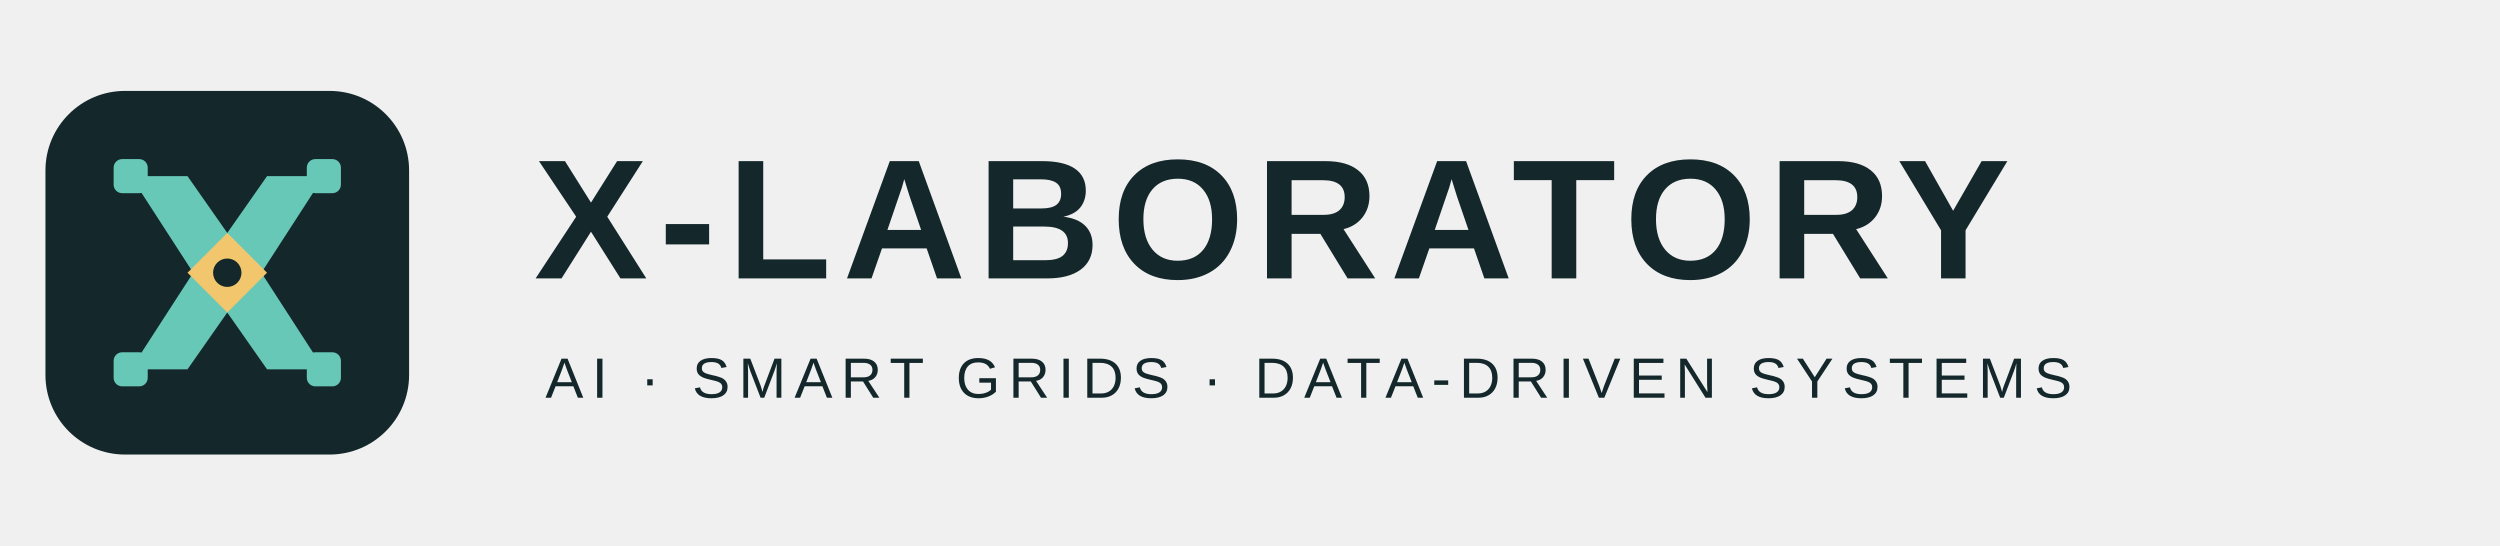
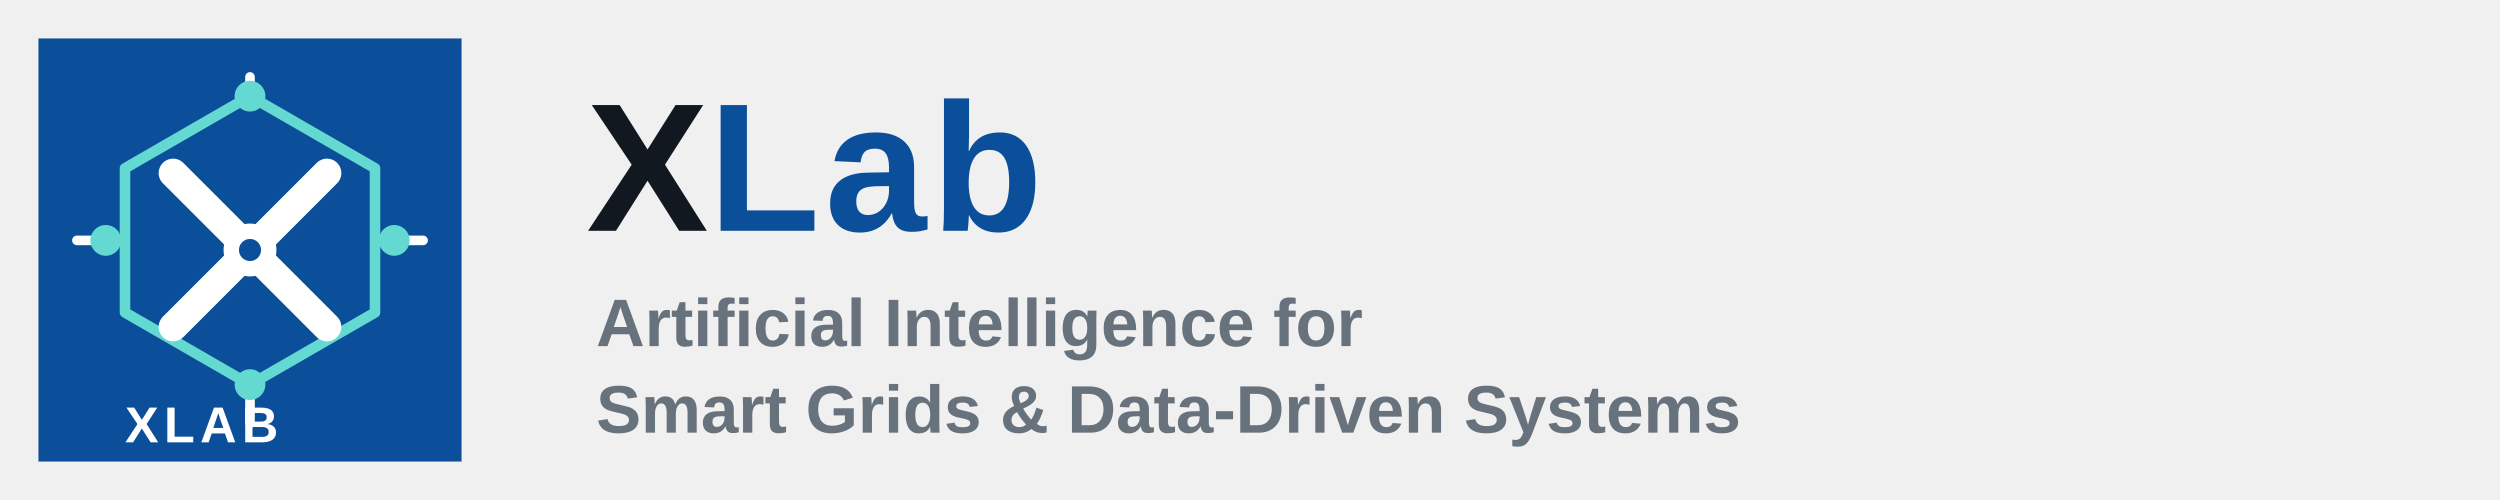
- <svg xmlns="http://www.w3.org/2000/svg" viewBox="0 0 440 96" role="img" aria-labelledby="title desc">
-   <g transform="translate(8 16)">
-     <rect width="64" height="64" rx="14" fill="#14272b" />
-     <g fill="#68c8b7">
-       <path d="M15 15h10l7 10 7-10h10L38 32l11 17H39l-7-10-7 10H15l11-17z" />
-       <rect x="12" y="12" width="6" height="6" rx="1.5" />
-       <rect x="46" y="12" width="6" height="6" rx="1.5" />
-       <rect x="12" y="46" width="6" height="6" rx="1.5" />
-       <rect x="46" y="46" width="6" height="6" rx="1.5" />
+ <svg xmlns="http://www.w3.org/2000/svg" viewBox="0 0 520 104" role="img" aria-labelledby="title desc">
+   <g transform="translate(8 8)">
+     <rect width="88" height="88" fill="#0b4f9a" />
+     <g fill="none" stroke="#fff" stroke-linecap="round" stroke-linejoin="round">
+       <path d="M44 12 70 27v30L44 72 18 57V27z" stroke="#63d9d1" stroke-width="2.2" />
+       <path d="M28 28 60 60M60 28 28 60" stroke="#fff" stroke-width="6" />
+       <path d="M44 8v6M44 72v8M14 42H8M74 42h6" stroke="#fff" stroke-width="2" />
    </g>
-     <path d="m32 25 7 7-7 7-7-7z" fill="#f2c66d" />
-     <circle cx="32" cy="32" r="2.5" fill="#14272b" />
+     <g fill="#63d9d1">
+       <circle cx="44" cy="12" r="3.2" />
+       <circle cx="44" cy="72" r="3.2" />
+       <circle cx="14" cy="42" r="3.2" />
+       <circle cx="74" cy="42" r="3.2" />
+     </g>
+     <circle cx="44" cy="44" r="5.5" fill="#fff" />
+     <circle cx="44" cy="44" r="2.3" fill="#0b4f9a" />
+     <text x="18" y="84" fill="#fff" font-family="Arial, Helvetica, sans-serif" font-size="10.5" font-weight="700" letter-spacing="1.1">XLAB</text>
  </g>
-   <g fill="#14272b" font-family="Arial, Helvetica, sans-serif">
-     <text x="94" y="49" font-size="30" font-weight="700" letter-spacing="2">X-LABORATORY</text>
-     <text x="96" y="70" font-size="10" letter-spacing="1.5">AI · SMART GRIDS · DATA-DRIVEN SYSTEMS</text>
+   <g font-family="Arial, Helvetica, sans-serif">
+     <text x="122" y="48" fill="#111820" font-size="38" font-weight="700" letter-spacing="1">X<tspan fill="#0b4f9a">Lab</tspan>
+     </text>
+     <text x="124" y="72" fill="#68727c" font-size="14" font-weight="600">Artificial Intelligence for</text>
+     <text x="124" y="90" fill="#68727c" font-size="14" font-weight="600">Smart Grids &amp; Data-Driven Systems</text>
  </g>
</svg>
